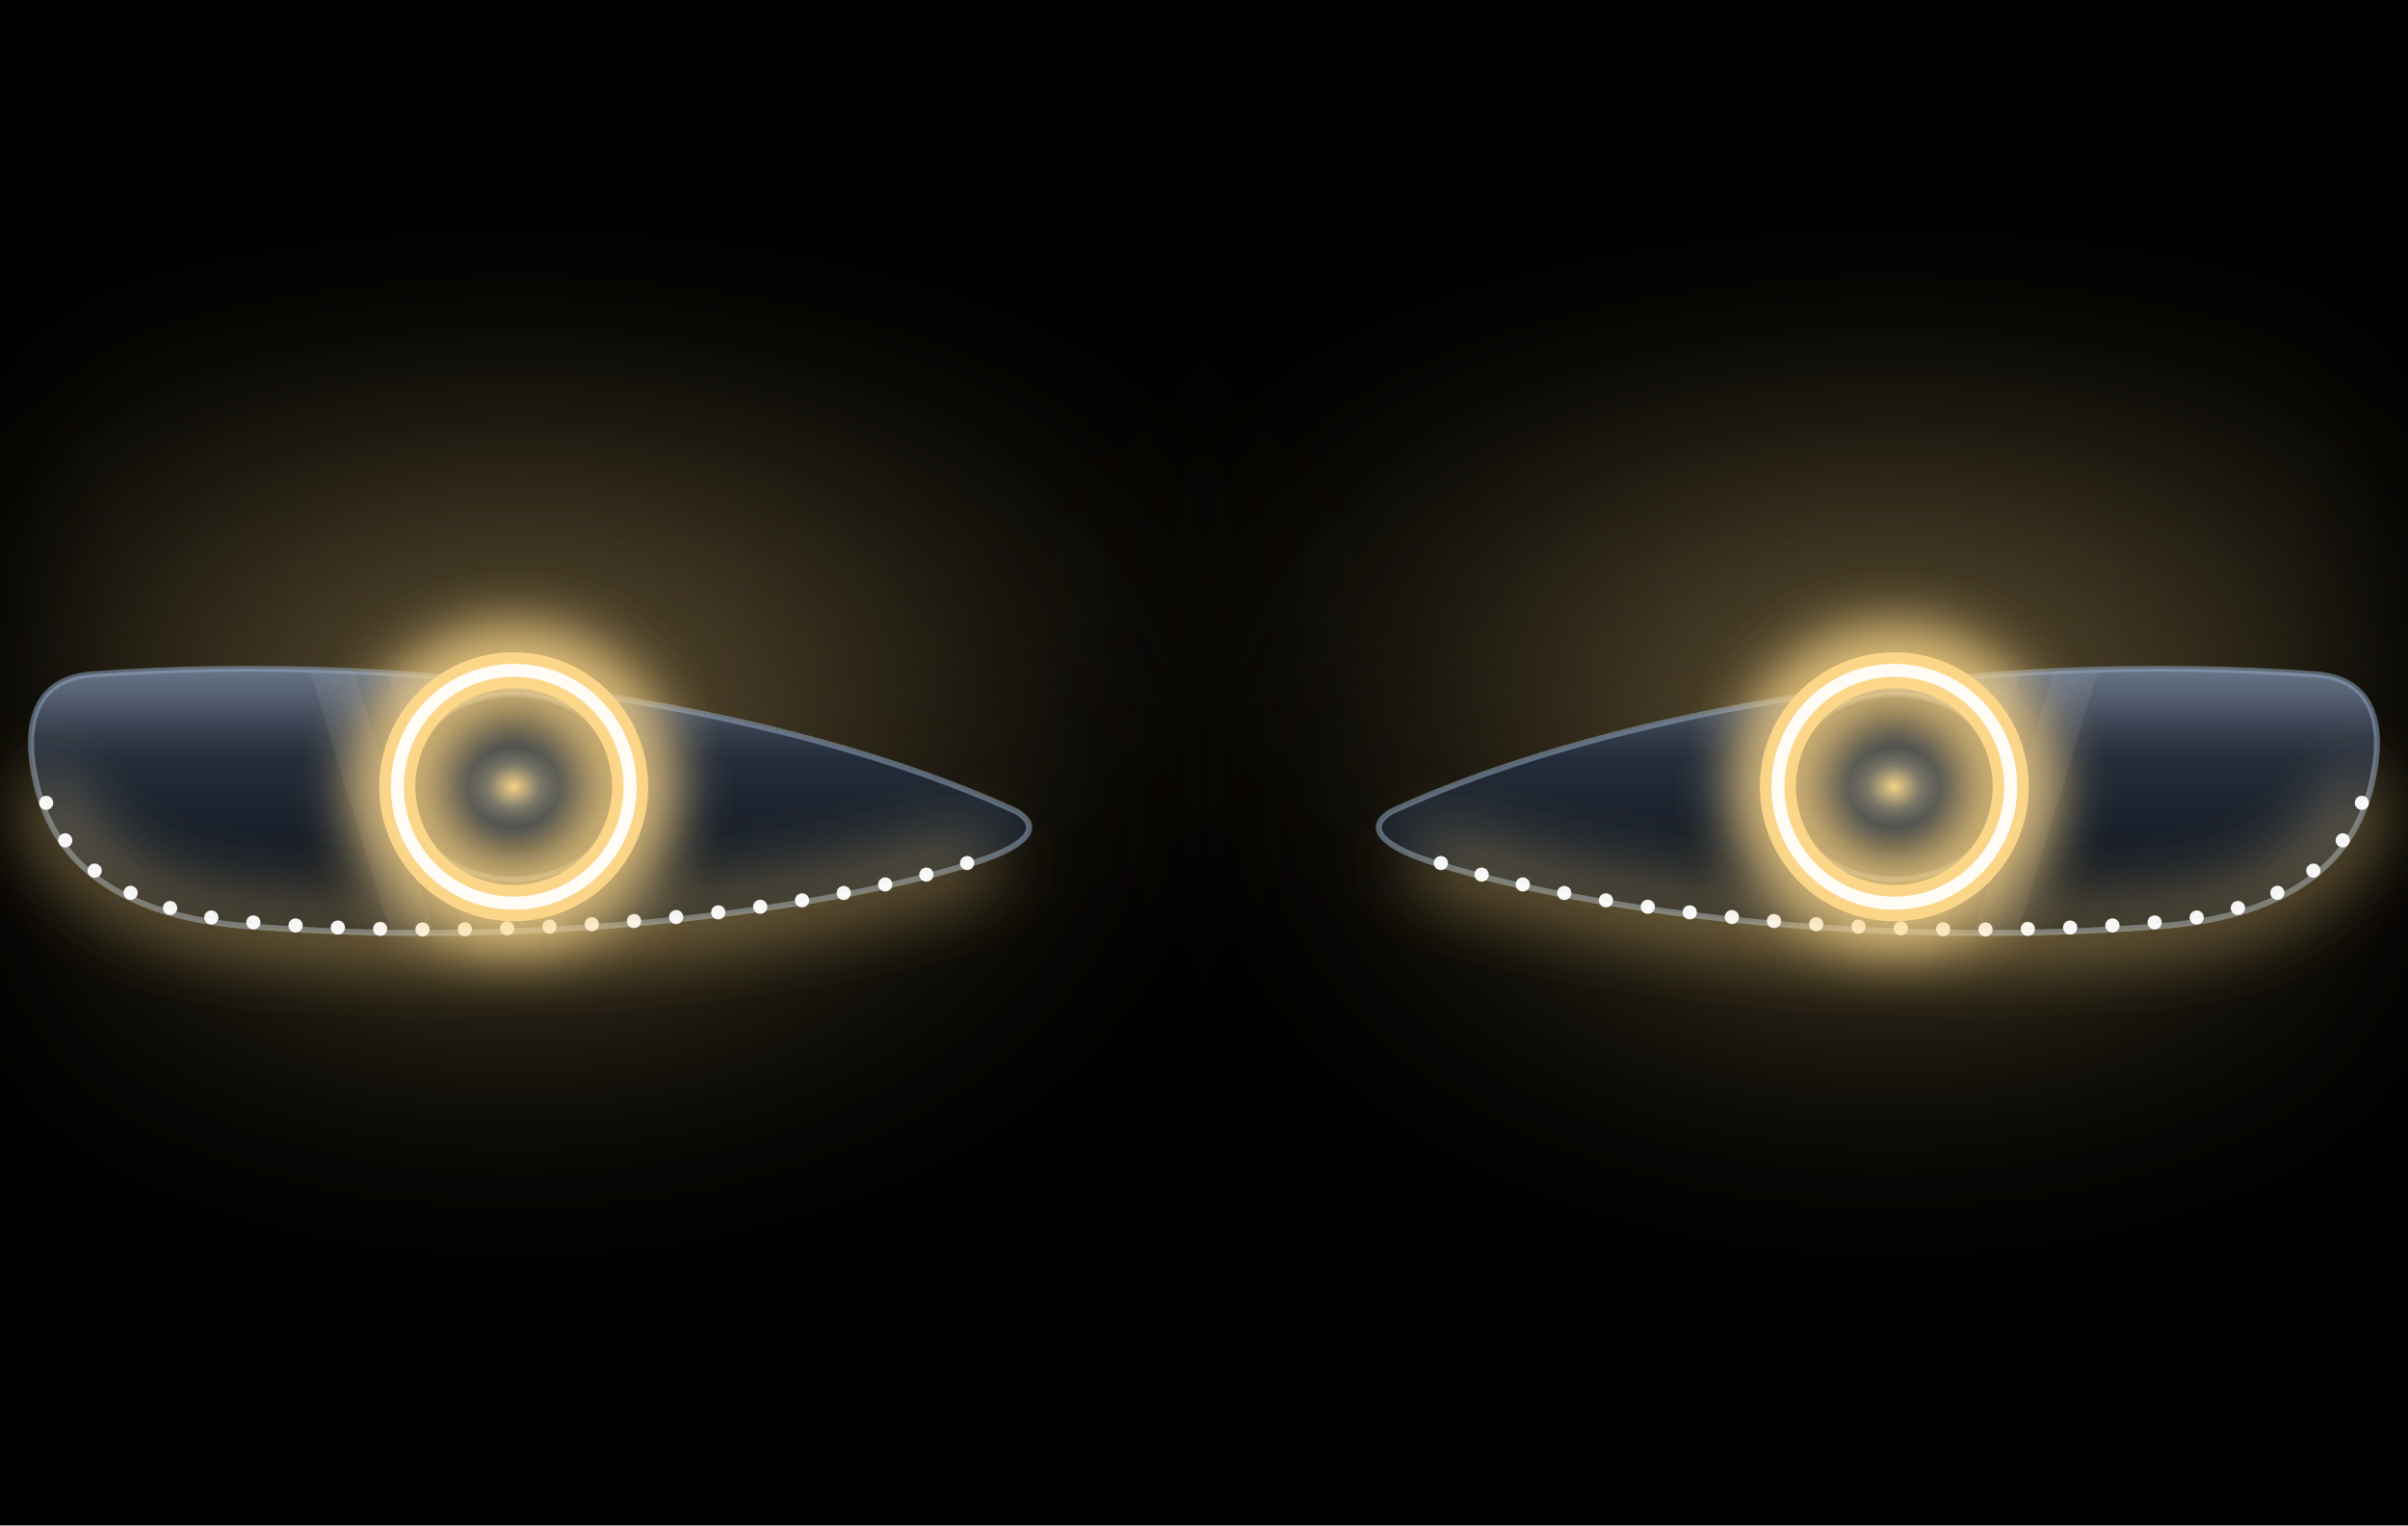
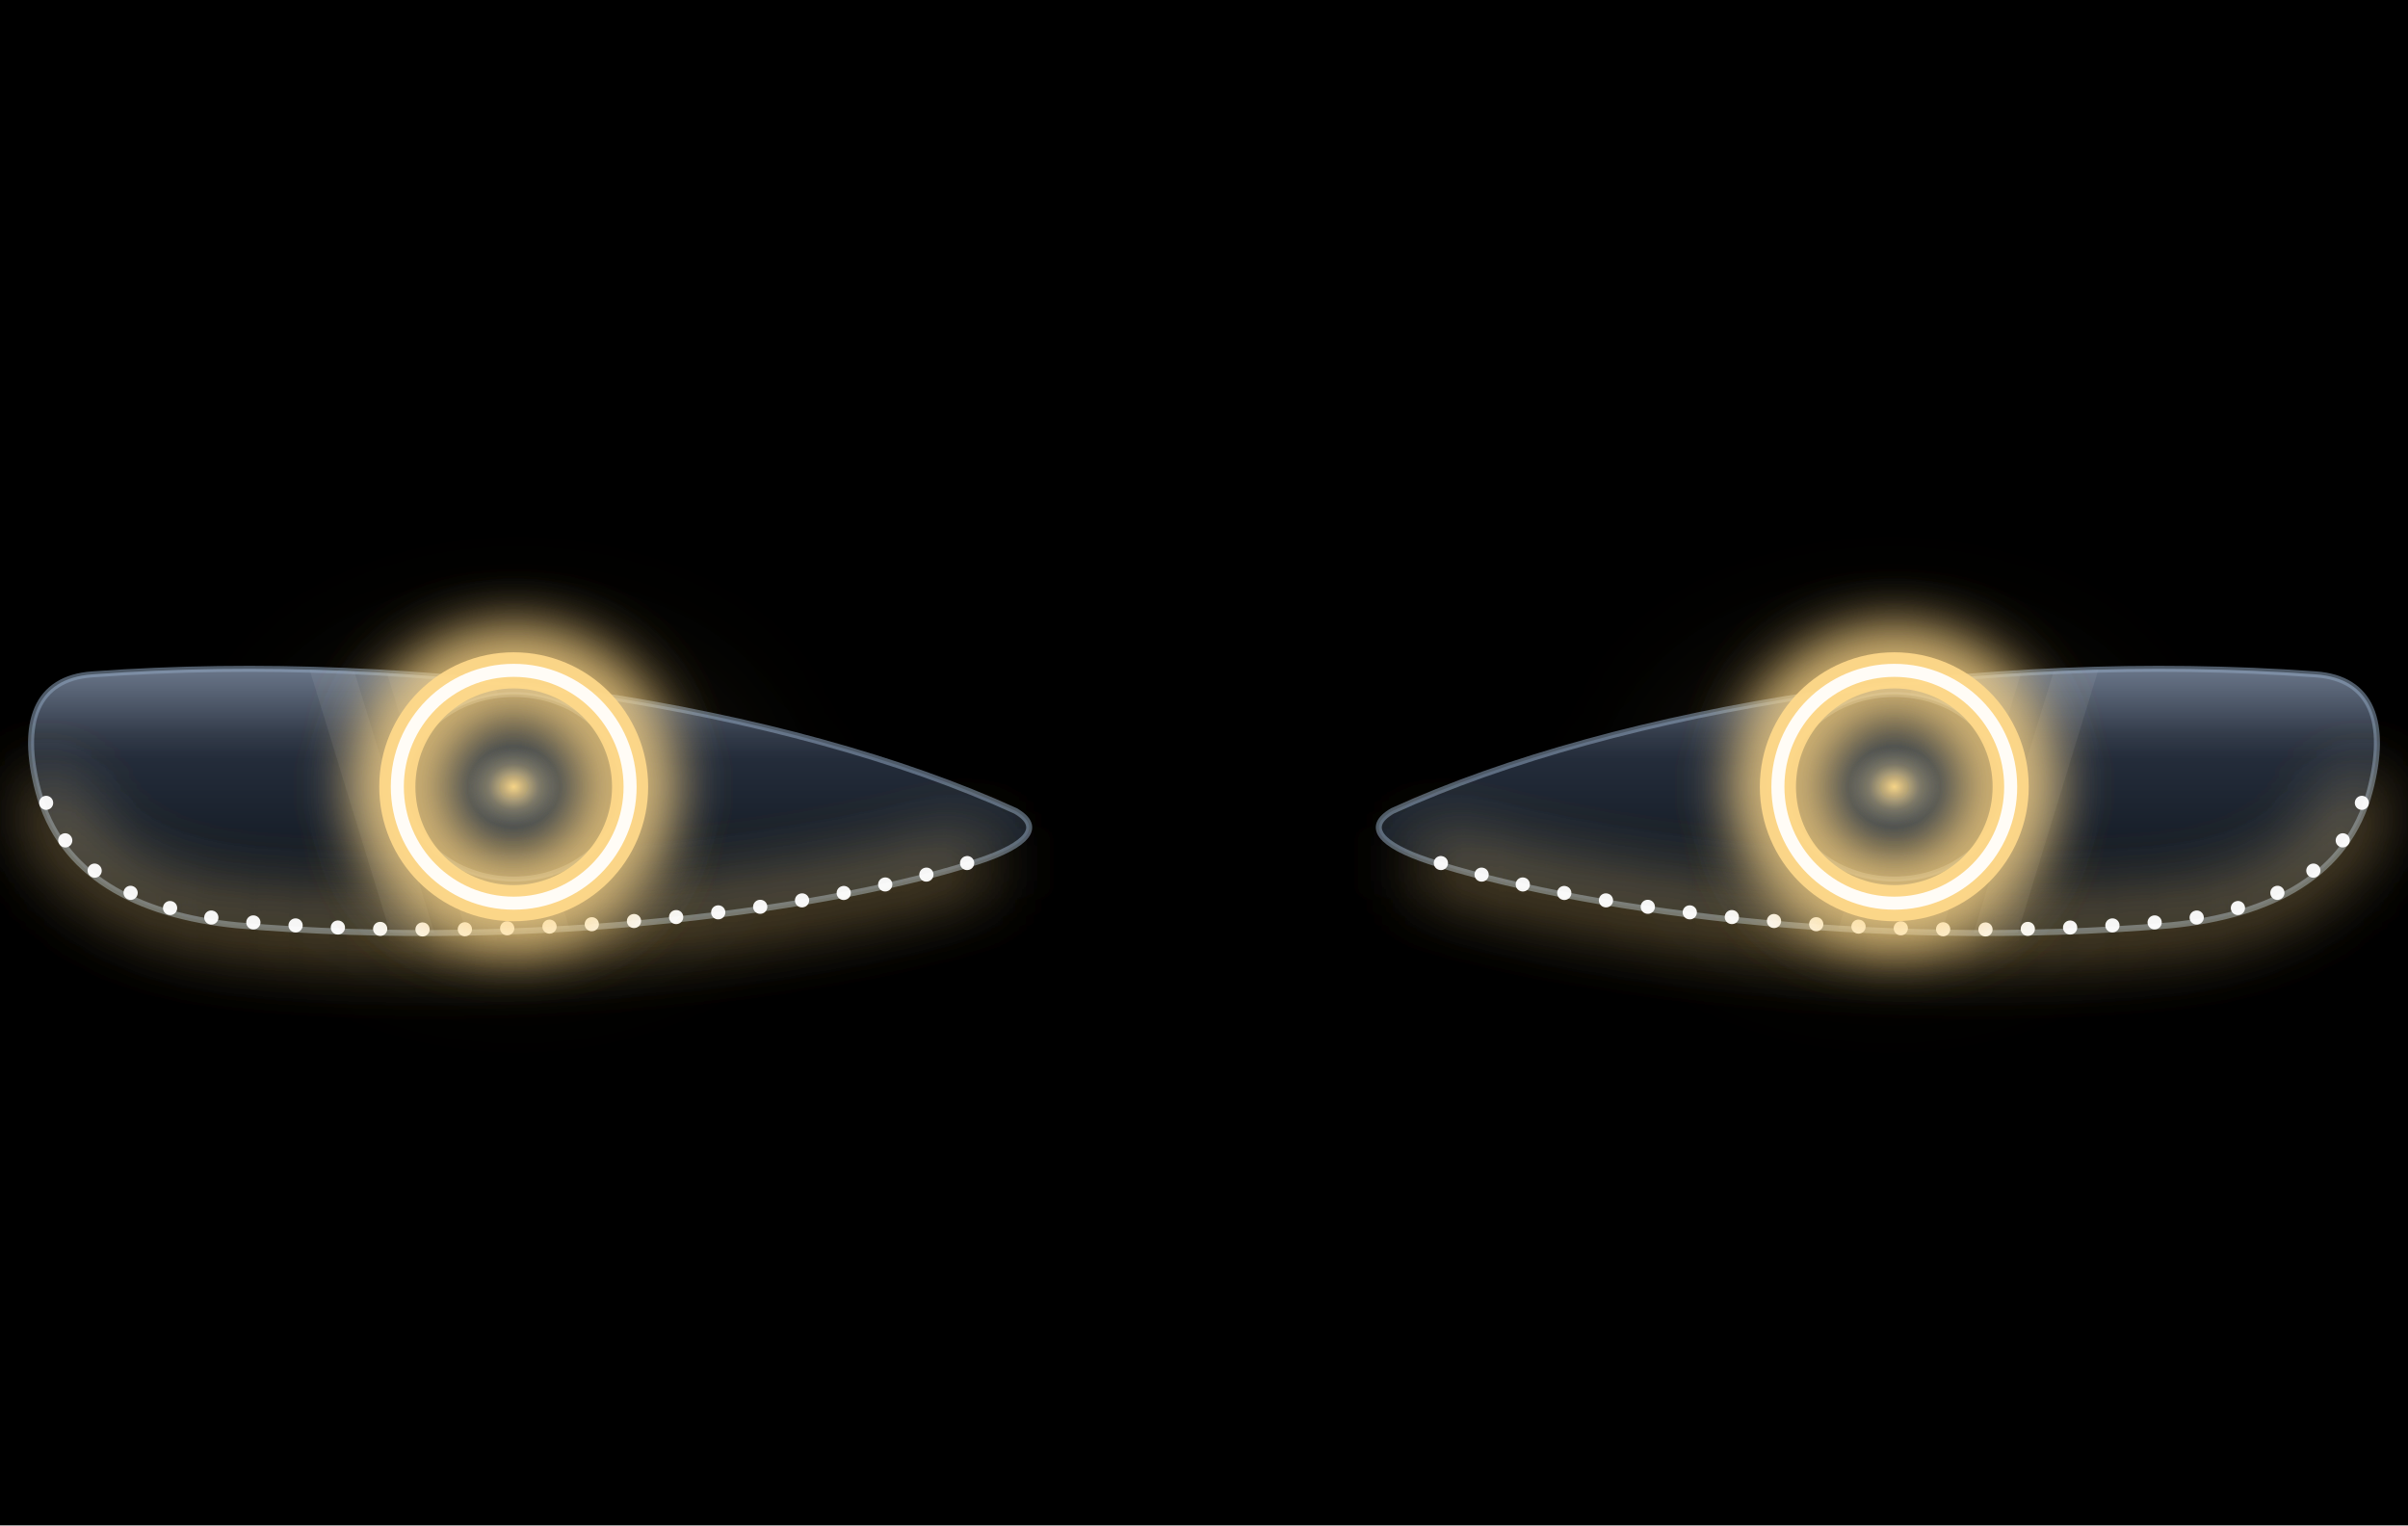
<svg xmlns="http://www.w3.org/2000/svg" viewBox="0 0 1200 760" width="1200" height="760">
  <rect width="1200" height="760" fill="#000" />
  <defs>
    <clipPath id="bodyclip">
      <path d="M 612 404 C 726 352 906 324 1072 336 C 1100 338 1108 360 1099 394 C 1088 436 1050 456 1000 461 C 848 474 700 452 630 429 C 606 421 598 412 612 404 Z" />
    </clipPath>
    <linearGradient id="body" x1="0" y1="0" x2="0" y2="1">
      <stop offset="0" stop-color="#44536b" />
      <stop offset=".25" stop-color="#27303f" />
      <stop offset=".70" stop-color="#151c26" />
      <stop offset="1" stop-color="#090d13" />
    </linearGradient>
    <linearGradient id="sheen" x1="0" y1="0" x2="0" y2="1">
      <stop offset="0" stop-color="#ffffff" stop-opacity=".20" />
      <stop offset=".34" stop-color="#ffffff" stop-opacity="0" />
    </linearGradient>
    <radialGradient id="lens">
      <stop offset="0" stop-color="#3d5068" />
      <stop offset=".70" stop-color="#18202b" />
      <stop offset="1" stop-color="#0b1016" />
    </radialGradient>
    <radialGradient id="bulb">
      <stop offset="0" stop-color="#ffd98a" stop-opacity=".95" />
      <stop offset=".55" stop-color="#ffd98a" stop-opacity=".32" />
      <stop offset="1" stop-color="#ffd98a" stop-opacity="0" />
    </radialGradient>
    <radialGradient id="bloom">
-       <stop offset="0" stop-color="#ffd98a" stop-opacity=".50" />
-       <stop offset=".45" stop-color="#ffd98a" stop-opacity=".16" />
-       <stop offset="1" stop-color="#ffd98a" stop-opacity="0" />
-     </radialGradient>
-     <radialGradient id="haze">
-       <stop offset="0" stop-color="#ffd98a" stop-opacity=".22" />
+       <stop offset="0" stop-color="#ffd98a" stop-opacity=".42" />
+       <stop offset=".45" stop-color="#ffd98a" stop-opacity=".12" />
      <stop offset="1" stop-color="#ffd98a" stop-opacity="0" />
    </radialGradient>
    <filter id="glow" x="-80%" y="-80%" width="260%" height="260%">
      <feGaussianBlur stdDeviation="18" result="b" />
      <feMerge>
        <feMergeNode in="b" />
        <feMergeNode in="b" />
        <feMergeNode in="b" />
      </feMerge>
    </filter>
    <filter id="soft" x="-60%" y="-60%" width="220%" height="220%">
-       <feGaussianBlur stdDeviation="55" />
+       <feGaussianBlur stdDeviation="30" />
    </filter>
  </defs>
  <g transform="translate(82,0)">
-     <ellipse cx="860" cy="396" rx="330" ry="190" fill="url(#bloom)" filter="url(#soft)" />
-     <ellipse cx="860" cy="292" rx="379" ry="133" fill="url(#haze)" filter="url(#soft)" />
+     <ellipse cx="860" cy="396" rx="140" ry="90" fill="url(#bloom)" filter="url(#soft)" />
    <path d="M 612 404 C 726 352 906 324 1072 336 C 1100 338 1108 360 1099 394 C 1088 436 1050 456 1000 461 C 848 474 700 452 630 429 C 606 421 598 412 612 404 Z" fill="url(#body)" />
    <path d="M 612 404 C 726 352 906 324 1072 336 C 1100 338 1108 360 1099 394 C 1088 436 1050 456 1000 461 C 848 474 700 452 630 429 C 606 421 598 412 612 404 Z" fill="url(#sheen)" />
    <g clip-path="url(#bodyclip)">
      <path d="M 884 300 L 936 300 L 876 496 L 824 496 ZM 952 300 L 974 300 L 914 496 L 892 496 Z" fill="#ffffff" opacity=".07" />
    </g>
    <path d="M 612 404 C 726 352 906 324 1072 336 C 1100 338 1108 360 1099 394 C 1088 436 1050 456 1000 461 C 848 474 700 452 630 429 C 606 421 598 412 612 404 Z" fill="none" stroke="#8ea4bd" stroke-width="3" opacity=".55" />
    <ellipse cx="862" cy="392" rx="54" ry="46" fill="url(#lens)" />
    <ellipse cx="862" cy="392" rx="54" ry="46" fill="none" stroke="#8ea4bd" stroke-width="2.5" opacity=".45" />
    <ellipse cx="862" cy="392" rx="23" ry="20" fill="url(#bulb)" />
    <g filter="url(#glow)" fill="none" stroke="#ffd98a" stroke-width="10" stroke-linecap="round" stroke-dasharray="0.1 21">
      <path d="M 636 430 C 706 452 850 472 999 459 C 1048 454 1084 434 1095 400" />
    </g>
    <g fill="none" stroke="#ffffff" stroke-width="7" opacity=".95" stroke-linecap="round" stroke-dasharray="0.1 21">
      <path d="M 636 430 C 706 452 850 472 999 459 C 1048 454 1084 434 1095 400" />
    </g>
    <g filter="url(#glow)" fill="none" stroke="#ffd98a" stroke-width="18" stroke-linecap="round" stroke-linejoin="round">
      <circle cx="862" cy="392" r="58" />
    </g>
    <g fill="none" stroke="#ffd98a" stroke-width="18" opacity=".92" stroke-linecap="round" stroke-linejoin="round">
      <circle cx="862" cy="392" r="58" />
    </g>
    <g fill="none" stroke="#ffffff" stroke-width="6.5" opacity=".92" stroke-linecap="round" stroke-linejoin="round">
      <circle cx="862" cy="392" r="58" />
    </g>
  </g>
  <g transform="translate(1200,0) scale(-1,1)">
    <g transform="translate(82,0)">
-       <ellipse cx="860" cy="396" rx="330" ry="190" fill="url(#bloom)" filter="url(#soft)" />
-       <ellipse cx="860" cy="292" rx="379" ry="133" fill="url(#haze)" filter="url(#soft)" />
+       <ellipse cx="860" cy="396" rx="140" ry="90" fill="url(#bloom)" filter="url(#soft)" />
      <path d="M 612 404 C 726 352 906 324 1072 336 C 1100 338 1108 360 1099 394 C 1088 436 1050 456 1000 461 C 848 474 700 452 630 429 C 606 421 598 412 612 404 Z" fill="url(#body)" />
      <path d="M 612 404 C 726 352 906 324 1072 336 C 1100 338 1108 360 1099 394 C 1088 436 1050 456 1000 461 C 848 474 700 452 630 429 C 606 421 598 412 612 404 Z" fill="url(#sheen)" />
      <g clip-path="url(#bodyclip)">
        <path d="M 884 300 L 936 300 L 876 496 L 824 496 ZM 952 300 L 974 300 L 914 496 L 892 496 Z" fill="#ffffff" opacity=".07" />
      </g>
      <path d="M 612 404 C 726 352 906 324 1072 336 C 1100 338 1108 360 1099 394 C 1088 436 1050 456 1000 461 C 848 474 700 452 630 429 C 606 421 598 412 612 404 Z" fill="none" stroke="#8ea4bd" stroke-width="3" opacity=".55" />
      <ellipse cx="862" cy="392" rx="54" ry="46" fill="url(#lens)" />
      <ellipse cx="862" cy="392" rx="54" ry="46" fill="none" stroke="#8ea4bd" stroke-width="2.5" opacity=".45" />
      <ellipse cx="862" cy="392" rx="23" ry="20" fill="url(#bulb)" />
      <g filter="url(#glow)" fill="none" stroke="#ffd98a" stroke-width="10" stroke-linecap="round" stroke-dasharray="0.1 21">
        <path d="M 636 430 C 706 452 850 472 999 459 C 1048 454 1084 434 1095 400" />
      </g>
      <g fill="none" stroke="#ffffff" stroke-width="7" opacity=".95" stroke-linecap="round" stroke-dasharray="0.1 21">
        <path d="M 636 430 C 706 452 850 472 999 459 C 1048 454 1084 434 1095 400" />
      </g>
      <g filter="url(#glow)" fill="none" stroke="#ffd98a" stroke-width="18" stroke-linecap="round" stroke-linejoin="round">
        <circle cx="862" cy="392" r="58" />
      </g>
      <g fill="none" stroke="#ffd98a" stroke-width="18" opacity=".92" stroke-linecap="round" stroke-linejoin="round">
        <circle cx="862" cy="392" r="58" />
      </g>
      <g fill="none" stroke="#ffffff" stroke-width="6.5" opacity=".92" stroke-linecap="round" stroke-linejoin="round">
        <circle cx="862" cy="392" r="58" />
      </g>
    </g>
  </g>
</svg>
